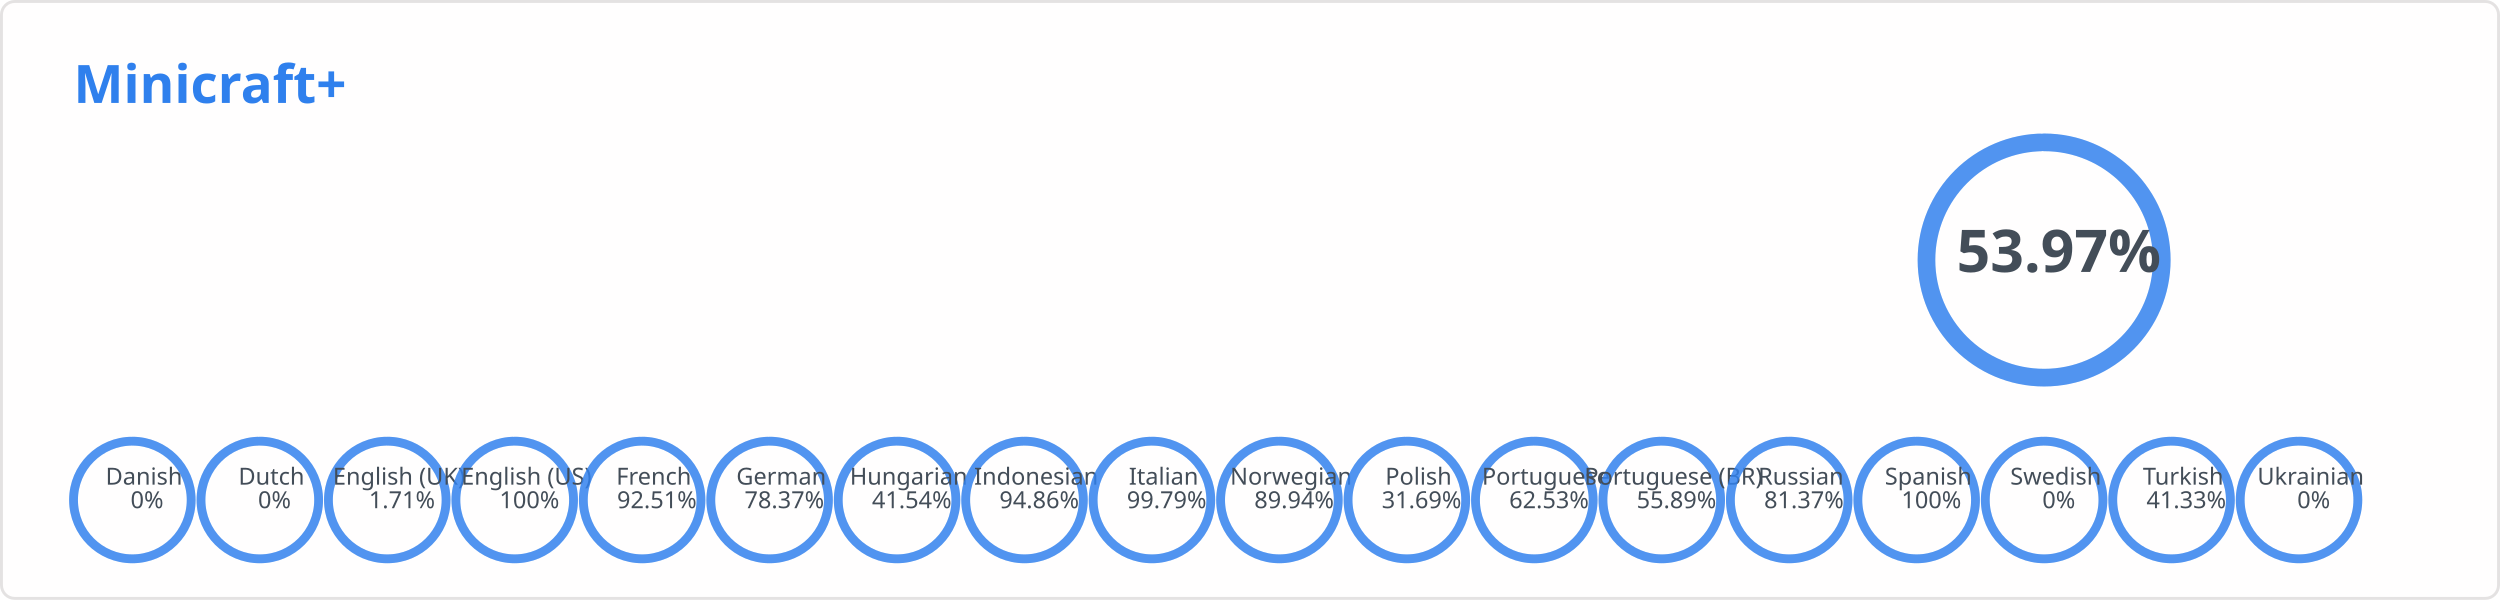
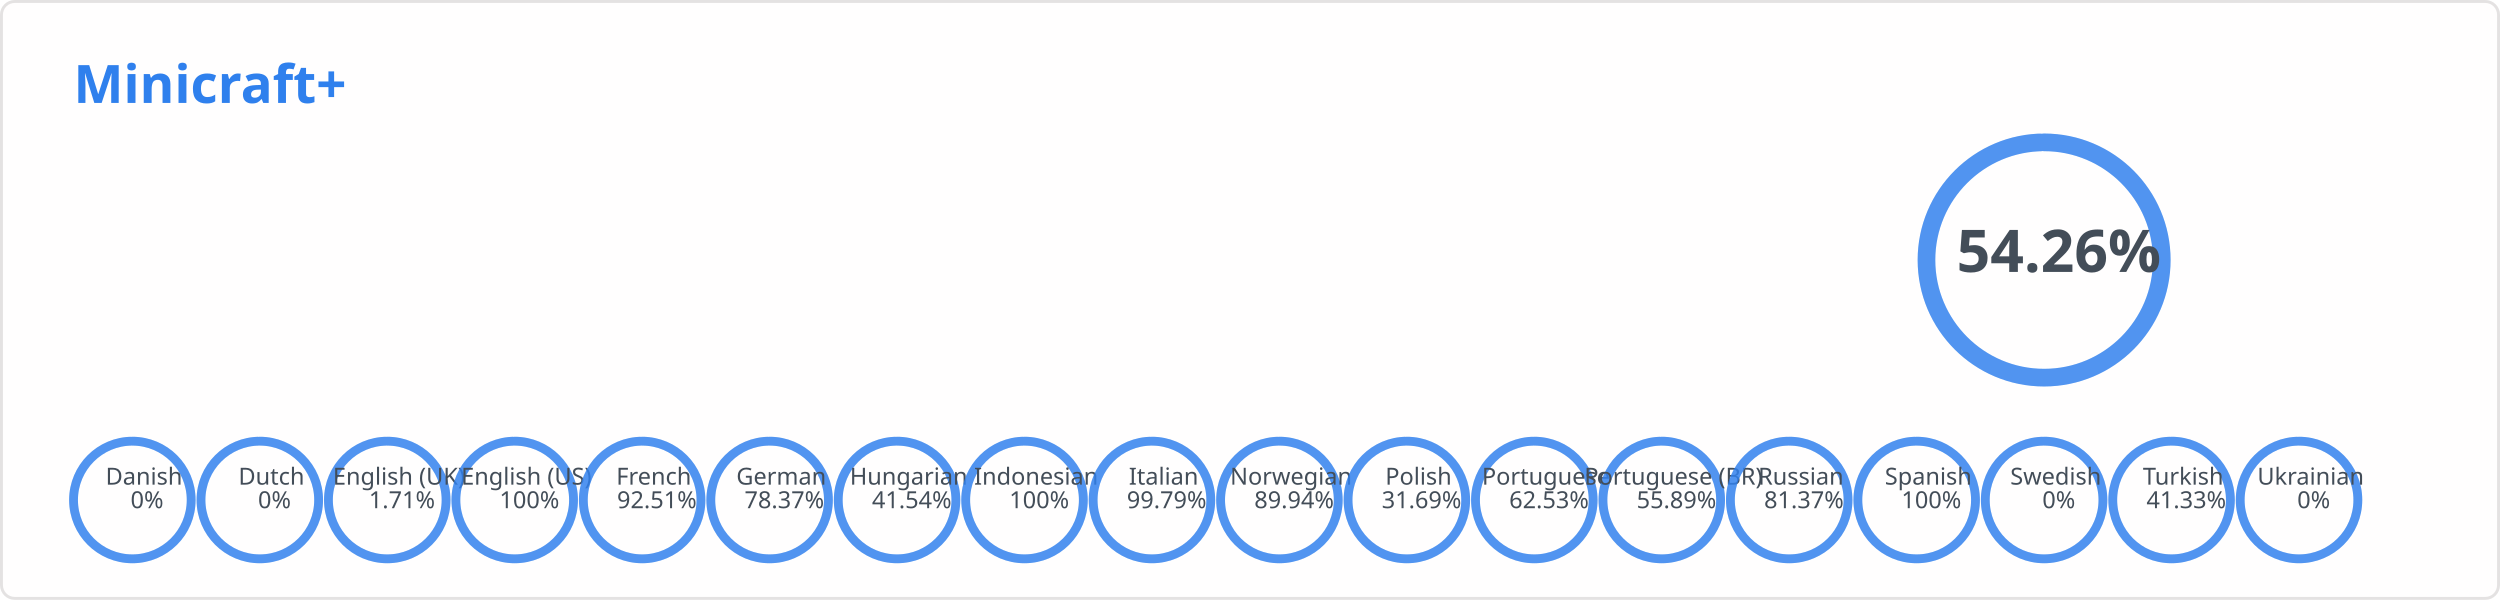
<svg xmlns="http://www.w3.org/2000/svg" width="850" height="205" viewBox="0 0 850 205" fill="none" role="img" aria-labelledby="descId">
  <style>
          .header {
            font: 600 18px 'Segoe UI', Ubuntu, Sans-Serif;
            fill: #2f80ed;
            animation: fadeInAnimation 0.8s ease-in-out forwards;
          }
          @supports(-moz-appearance: auto) {
            /* Selector detects Firefox */
            .header { font-size: 15.5px; }
          }
          
        .stat {
            font: 600 14px 'Segoe UI', Ubuntu, "Helvetica Neue", Sans-Serif; fill: #434d58;
        }
        @supports(-moz-appearance: auto) {
            /* Selector detects Firefox */
            .stat { font-size:12px; }
        }
        .stagger {
            opacity: 0;
            animation: fadeInAnimation 0.3s ease-in-out forwards;
        }
        .rank-text {
            font: 800 20px 'Segoe UI', Ubuntu, Sans-Serif; fill: #434d58;
            animation: scaleInAnimation 0.3s ease-in-out forwards;
        }
        .lang-text {
            font: 500 8px 'Segoe UI', Ubuntu, Sans-Serif; fill: #434d58;
            animation: scaleInAnimation 0.3s ease-in-out forwards;
        }
        
        .not_bold { font-weight: 400 }
        .bold { font-weight: 700 }

        .rank-circle-rim {
            stroke: #2f80ed;
            fill: none;
            stroke-width: 6;
            opacity: 0.2;
        }
        .rank-circle {
            stroke: #2f80ed;
            stroke-dasharray: 250;
            fill: none;
            stroke-width: 6;
            stroke-linecap: round;
            opacity: 0.8;
            transform: rotate(-90deg);
            animation: rankAnimation 1s forwards ease-in-out;
        }
        .lang-circle-rim {
            stroke: #2f80ed;
            fill: none;
            stroke-width: 3;
            opacity: 0.2;
        }
        .lang-circle {
            stroke: #2f80ed;
            stroke-dasharray: 125;
            fill: none;
            stroke-width: 3;
            stroke-linecap: round;
            opacity: 0.8;
            transform: rotate(-90deg);
        }
        
        @keyframes rankAnimation {
            from {
                stroke-dashoffset: 251.327;
            }
            to {
-                 stroke-dashoffset: 115.686;
+                 stroke-dashoffset: 114.957;
            }
        }
    
    

        @keyframes langAnimation_da {
            from {
                stroke-dashoffset: 125.664;
            }
            to {
                stroke-dashoffset: 125.664;
            }
        }
    

        @keyframes langAnimation_nl {
            from {
                stroke-dashoffset: 125.664;
            }
            to {
                stroke-dashoffset: 125.664;
            }
        }
    

        @keyframes langAnimation_en-gb {
            from {
                stroke-dashoffset: 125.664;
            }
            to {
                stroke-dashoffset: 123.515;
            }
        }
    

        @keyframes langAnimation_en-us {
            from {
                stroke-dashoffset: 125.664;
            }
            to {
                stroke-dashoffset: 0;
            }
        }
    

        @keyframes langAnimation_fr {
            from {
                stroke-dashoffset: 125.664;
            }
            to {
                stroke-dashoffset: 9.412;
            }
        }
    

        @keyframes langAnimation_de {
            from {
                stroke-dashoffset: 125.664;
            }
            to {
                stroke-dashoffset: 27.181;
            }
        }
    

        @keyframes langAnimation_hu {
            from {
                stroke-dashoffset: 125.664;
            }
            to {
                stroke-dashoffset: 73.463;
            }
        }
    

        @keyframes langAnimation_id {
            from {
                stroke-dashoffset: 125.664;
            }
            to {
-                 stroke-dashoffset: 6.459;
+                 stroke-dashoffset: 0;
            }
        }
    

        @keyframes langAnimation_it {
            from {
                stroke-dashoffset: 125.664;
            }
            to {
                stroke-dashoffset: 0.264;
            }
        }
    

        @keyframes langAnimation_no {
            from {
                stroke-dashoffset: 125.664;
            }
            to {
                stroke-dashoffset: 12.642;
            }
        }
    

        @keyframes langAnimation_pl {
            from {
                stroke-dashoffset: 125.664;
            }
            to {
                stroke-dashoffset: 85.841;
            }
        }
    

        @keyframes langAnimation_pt {
            from {
                stroke-dashoffset: 125.664;
            }
            to {
                stroke-dashoffset: 47.086;
            }
        }
    

        @keyframes langAnimation_pt-br {
            from {
                stroke-dashoffset: 125.664;
            }
            to {
                stroke-dashoffset: 55.43;
            }
        }
    

        @keyframes langAnimation_ru {
            from {
                stroke-dashoffset: 125.664;
            }
            to {
                stroke-dashoffset: 23.411;
            }
        }
    

        @keyframes langAnimation_es {
            from {
                stroke-dashoffset: 125.664;
            }
            to {
                stroke-dashoffset: 0;
            }
        }
    

        @keyframes langAnimation_sv {
            from {
                stroke-dashoffset: 125.664;
            }
            to {
                stroke-dashoffset: 125.664;
            }
        }
    

        @keyframes langAnimation_tr {
            from {
                stroke-dashoffset: 125.664;
            }
            to {
                stroke-dashoffset: 73.727;
            }
        }
    

        @keyframes langAnimation_uk {
            from {
                stroke-dashoffset: 125.664;
            }
            to {
                stroke-dashoffset: 125.664;
            }
        }
    

          
        /* Animations */
        @keyframes scaleInAnimation {
            from {
                transform: translate(-5px, 5px) scale(0);
            }
            to {
                transform: translate(-5px, 5px) scale(1);
            }
        }
        @keyframes fadeInAnimation {
            from {
                opacity: 0;
            }
            to {
                opacity: 1;
            }
        }
    
          
        </style>
  <rect data-testid="card-bg" x="0.5" y="0.5" rx="4.5" height="99%" stroke="#e4e2e2" width="849" fill="#fffefe" stroke-opacity="1" />
  <g data-testid="card-title" transform="translate(25, 35)">
    <g transform="translate(0, 0)">
      <text x="0" y="0" class="header" data-testid="header">Minicraft+</text>
    </g>
  </g>
  <g data-testid="main-card-body" transform="translate(0, 55)">
    <g data-testid="rank-circle" transform="translate(695, 33.4)">
      <circle class="rank-circle-rim" r="40" />
      <circle class="rank-circle" r="40" />
      <g class="rank-text">
        <text x="5" y="-3" dominant-baseline="middle" text-anchor="middle">
-                 53.97%
+                 54.26%
            </text>
      </g>
    </g>
    <svg x="0" y="0">
      <g transform="translate(0, 0)">
        <g class="stagger" style="animation-delay: 450ms" transform="translate(25, 0)">
          <text class="stat bold" y="12.5">Reference Language:</text>
          <text class="stat bold" x="199.01" y="12.5">English (US)</text>
        </g>
      </g>
      <g transform="translate(0, 25)">
        <g class="stagger" style="animation-delay: 600ms" transform="translate(25, 0)">
          <text class="stat bold" y="12.5">Terms:</text>
          <text class="stat bold" x="199.01" y="12.5">467</text>
        </g>
      </g>
      <g transform="translate(0, 50)">
        <g class="stagger" style="animation-delay: 750ms" transform="translate(25, 0)">
          <text class="stat bold" y="12.5">Languages:</text>
          <text class="stat bold" x="199.01" y="12.5">18</text>
        </g>
      </g>
    </svg>
    <g data-testid="lang-circles" transform="translate(45, 115)">
      <g transform="translate(0)">
        <circle class="lang-circle-rim" r="20" />
        <circle class="lang-circle" r="20" style="animation: langAnimation_da 1s forwards ease-in-out" />
        <g class="lang-text">
          <text x="5" y="-3" dominant-baseline="middle" text-anchor="middle">
            <tspan x="5" dy="-5">Danish</tspan>
            <tspan x="5" dy="1em">0%</tspan>
          </text>
        </g>
      </g>
      <g transform="translate(43.33333)">
        <circle class="lang-circle-rim" r="20" />
        <circle class="lang-circle" r="20" style="animation: langAnimation_nl 1s forwards ease-in-out" />
        <g class="lang-text">
          <text x="5" y="-3" dominant-baseline="middle" text-anchor="middle">
            <tspan x="5" dy="-5">Dutch</tspan>
            <tspan x="5" dy="1em">0%</tspan>
          </text>
        </g>
      </g>
      <g transform="translate(86.66667)">
        <circle class="lang-circle-rim" r="20" />
        <circle class="lang-circle" r="20" style="animation: langAnimation_en-gb 1s forwards ease-in-out" />
        <g class="lang-text">
          <text x="5" y="-3" dominant-baseline="middle" text-anchor="middle">
            <tspan x="5" dy="-5">English (UK)</tspan>
            <tspan x="5" dy="1em">1.71%</tspan>
          </text>
        </g>
      </g>
      <g transform="translate(130)">
        <circle class="lang-circle-rim" r="20" />
        <circle class="lang-circle" r="20" style="animation: langAnimation_en-us 1s forwards ease-in-out" />
        <g class="lang-text">
          <text x="5" y="-3" dominant-baseline="middle" text-anchor="middle">
            <tspan x="5" dy="-5">English (US)</tspan>
            <tspan x="5" dy="1em">100%</tspan>
          </text>
        </g>
      </g>
      <g transform="translate(173.3333)">
        <circle class="lang-circle-rim" r="20" />
        <circle class="lang-circle" r="20" style="animation: langAnimation_fr 1s forwards ease-in-out" />
        <g class="lang-text">
          <text x="5" y="-3" dominant-baseline="middle" text-anchor="middle">
            <tspan x="5" dy="-5">French</tspan>
            <tspan x="5" dy="1em">92.51%</tspan>
          </text>
        </g>
      </g>
      <g transform="translate(216.6667)">
        <circle class="lang-circle-rim" r="20" />
        <circle class="lang-circle" r="20" style="animation: langAnimation_de 1s forwards ease-in-out" />
        <g class="lang-text">
          <text x="5" y="-3" dominant-baseline="middle" text-anchor="middle">
            <tspan x="5" dy="-5">German</tspan>
            <tspan x="5" dy="1em">78.37%</tspan>
          </text>
        </g>
      </g>
      <g transform="translate(260)">
        <circle class="lang-circle-rim" r="20" />
        <circle class="lang-circle" r="20" style="animation: langAnimation_hu 1s forwards ease-in-out" />
        <g class="lang-text">
          <text x="5" y="-3" dominant-baseline="middle" text-anchor="middle">
            <tspan x="5" dy="-5">Hungarian</tspan>
            <tspan x="5" dy="1em">41.54%</tspan>
          </text>
        </g>
      </g>
      <g transform="translate(303.3333)">
        <circle class="lang-circle-rim" r="20" />
        <circle class="lang-circle" r="20" style="animation: langAnimation_id 1s forwards ease-in-out" />
        <g class="lang-text">
          <text x="5" y="-3" dominant-baseline="middle" text-anchor="middle">
            <tspan x="5" dy="-5">Indonesian</tspan>
-             <tspan x="5" dy="1em">94.86%</tspan>
+             <tspan x="5" dy="1em">100%</tspan>
          </text>
        </g>
      </g>
      <g transform="translate(346.6667)">
        <circle class="lang-circle-rim" r="20" />
        <circle class="lang-circle" r="20" style="animation: langAnimation_it 1s forwards ease-in-out" />
        <g class="lang-text">
          <text x="5" y="-3" dominant-baseline="middle" text-anchor="middle">
            <tspan x="5" dy="-5">Italian</tspan>
            <tspan x="5" dy="1em">99.79%</tspan>
          </text>
        </g>
      </g>
      <g transform="translate(390)">
        <circle class="lang-circle-rim" r="20" />
        <circle class="lang-circle" r="20" style="animation: langAnimation_no 1s forwards ease-in-out" />
        <g class="lang-text">
          <text x="5" y="-3" dominant-baseline="middle" text-anchor="middle">
            <tspan x="5" dy="-5">Norwegian</tspan>
            <tspan x="5" dy="1em">89.94%</tspan>
          </text>
        </g>
      </g>
      <g transform="translate(433.3333)">
        <circle class="lang-circle-rim" r="20" />
        <circle class="lang-circle" r="20" style="animation: langAnimation_pl 1s forwards ease-in-out" />
        <g class="lang-text">
          <text x="5" y="-3" dominant-baseline="middle" text-anchor="middle">
            <tspan x="5" dy="-5">Polish</tspan>
            <tspan x="5" dy="1em">31.69%</tspan>
          </text>
        </g>
      </g>
      <g transform="translate(476.6667)">
        <circle class="lang-circle-rim" r="20" />
        <circle class="lang-circle" r="20" style="animation: langAnimation_pt 1s forwards ease-in-out" />
        <g class="lang-text">
          <text x="5" y="-3" dominant-baseline="middle" text-anchor="middle">
            <tspan x="5" dy="-5">Portuguese</tspan>
            <tspan x="5" dy="1em">62.53%</tspan>
          </text>
        </g>
      </g>
      <g transform="translate(520)">
        <circle class="lang-circle-rim" r="20" />
        <circle class="lang-circle" r="20" style="animation: langAnimation_pt-br 1s forwards ease-in-out" />
        <g class="lang-text">
          <text x="5" y="-3" dominant-baseline="middle" text-anchor="middle">
            <tspan x="5" dy="-5">Portuguese (BR)</tspan>
            <tspan x="5" dy="1em">55.89%</tspan>
          </text>
        </g>
      </g>
      <g transform="translate(563.3333)">
        <circle class="lang-circle-rim" r="20" />
        <circle class="lang-circle" r="20" style="animation: langAnimation_ru 1s forwards ease-in-out" />
        <g class="lang-text">
          <text x="5" y="-3" dominant-baseline="middle" text-anchor="middle">
            <tspan x="5" dy="-5">Russian</tspan>
            <tspan x="5" dy="1em">81.37%</tspan>
          </text>
        </g>
      </g>
      <g transform="translate(606.6667)">
        <circle class="lang-circle-rim" r="20" />
        <circle class="lang-circle" r="20" style="animation: langAnimation_es 1s forwards ease-in-out" />
        <g class="lang-text">
          <text x="5" y="-3" dominant-baseline="middle" text-anchor="middle">
            <tspan x="5" dy="-5">Spanish</tspan>
            <tspan x="5" dy="1em">100%</tspan>
          </text>
        </g>
      </g>
      <g transform="translate(650)">
        <circle class="lang-circle-rim" r="20" />
        <circle class="lang-circle" r="20" style="animation: langAnimation_sv 1s forwards ease-in-out" />
        <g class="lang-text">
          <text x="5" y="-3" dominant-baseline="middle" text-anchor="middle">
            <tspan x="5" dy="-5">Swedish</tspan>
            <tspan x="5" dy="1em">0%</tspan>
          </text>
        </g>
      </g>
      <g transform="translate(693.3333)">
        <circle class="lang-circle-rim" r="20" />
        <circle class="lang-circle" r="20" style="animation: langAnimation_tr 1s forwards ease-in-out" />
        <g class="lang-text">
          <text x="5" y="-3" dominant-baseline="middle" text-anchor="middle">
            <tspan x="5" dy="-5">Turkish</tspan>
            <tspan x="5" dy="1em">41.33%</tspan>
          </text>
        </g>
      </g>
      <g transform="translate(736.6667)">
        <circle class="lang-circle-rim" r="20" />
        <circle class="lang-circle" r="20" style="animation: langAnimation_uk 1s forwards ease-in-out" />
        <g class="lang-text">
          <text x="5" y="-3" dominant-baseline="middle" text-anchor="middle">
            <tspan x="5" dy="-5">Ukrainian</tspan>
            <tspan x="5" dy="1em">0%</tspan>
          </text>
        </g>
      </g>
    </g>
  </g>
</svg>
